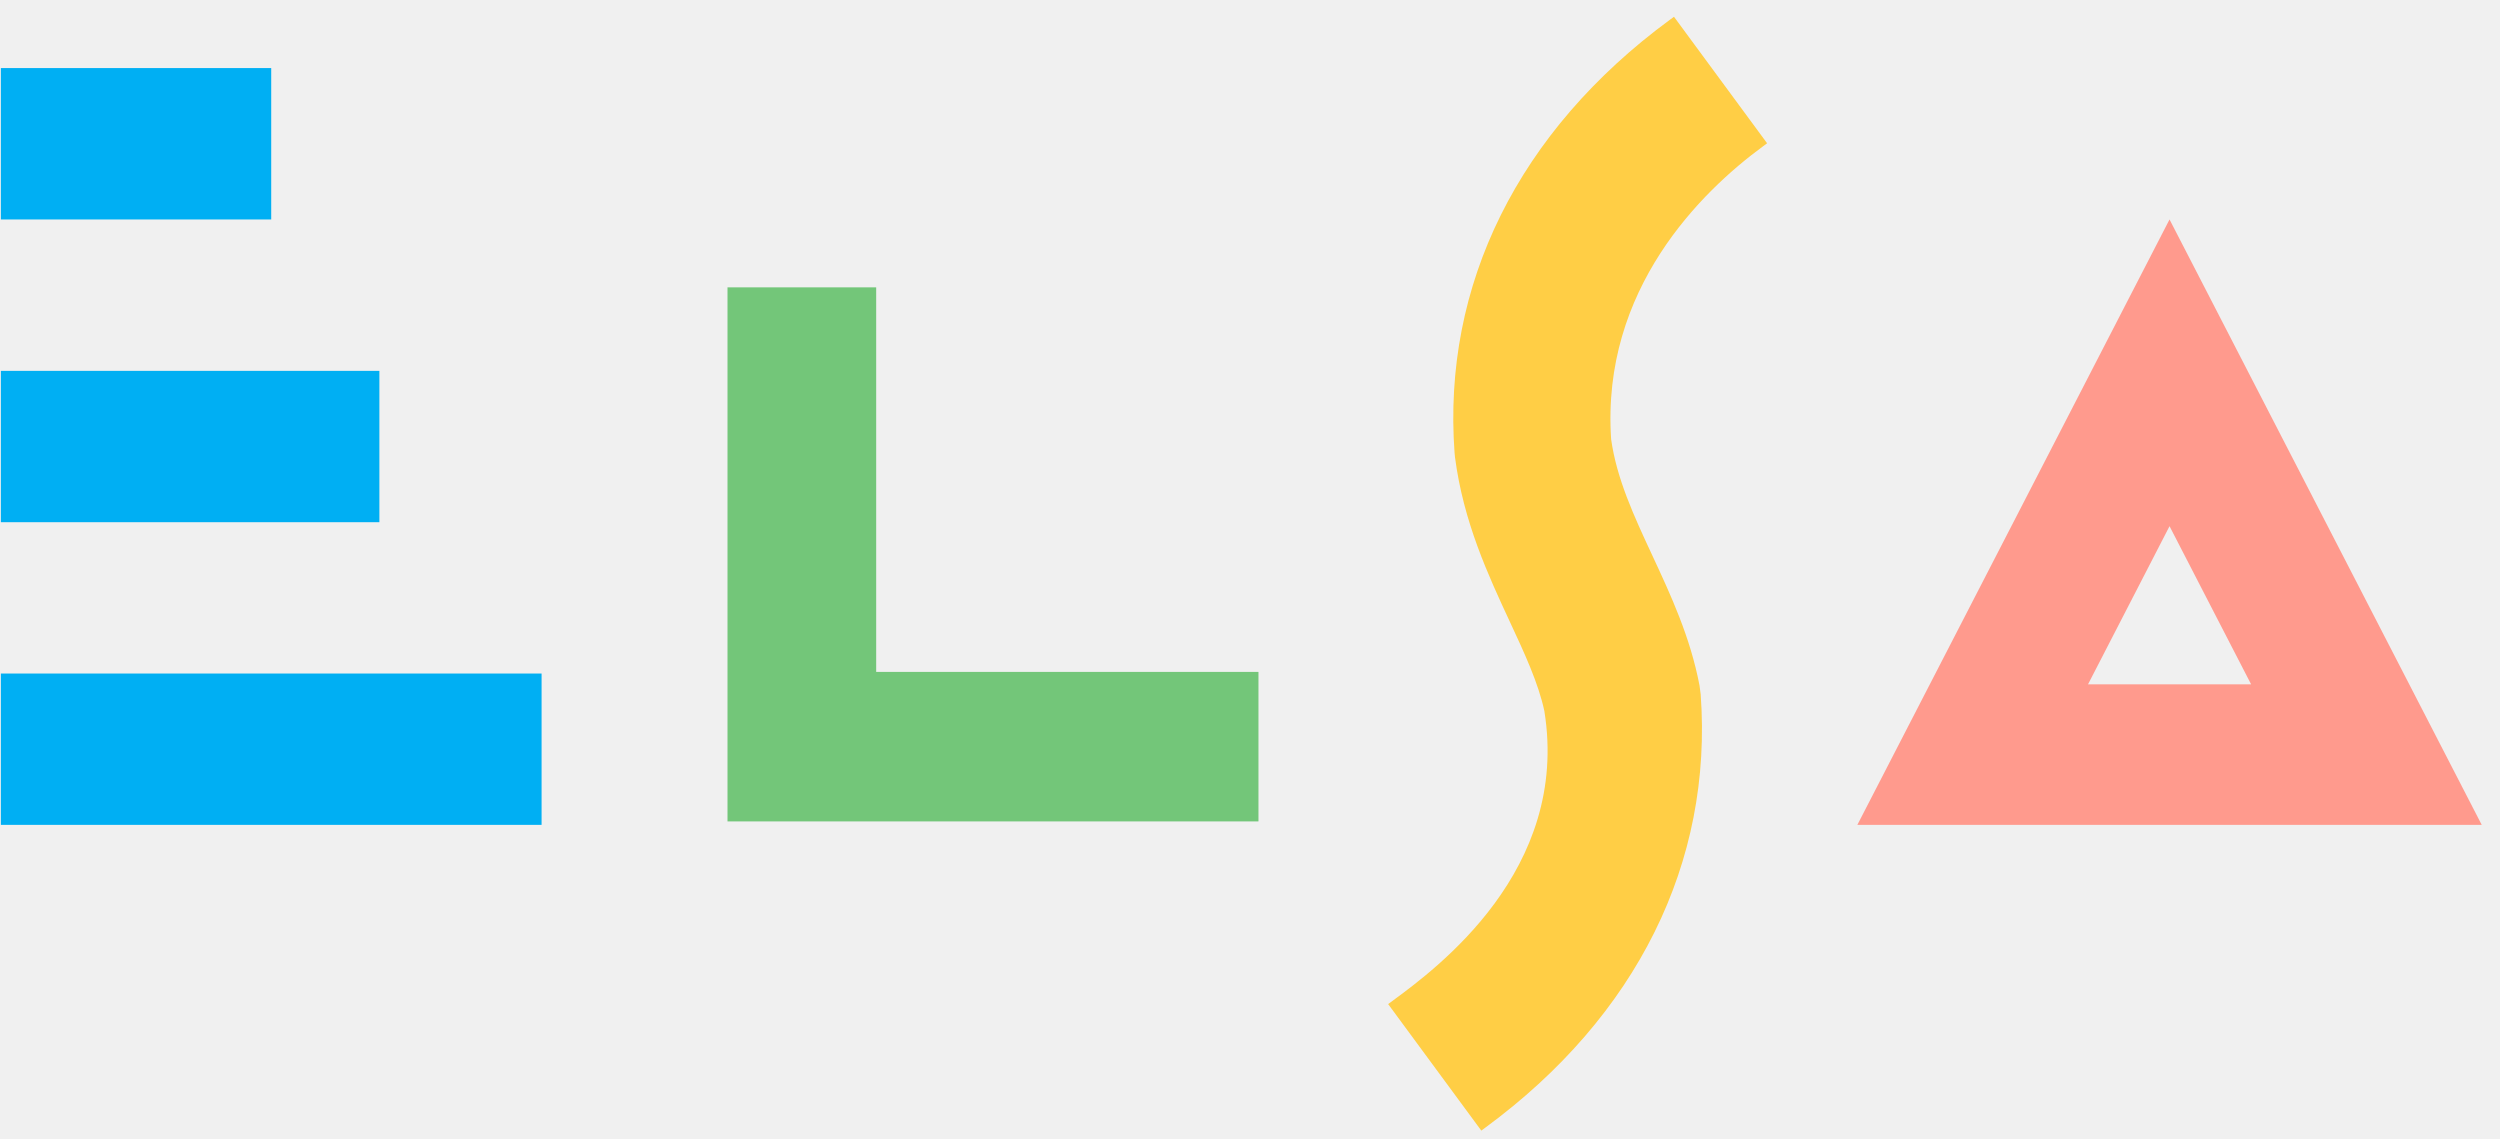
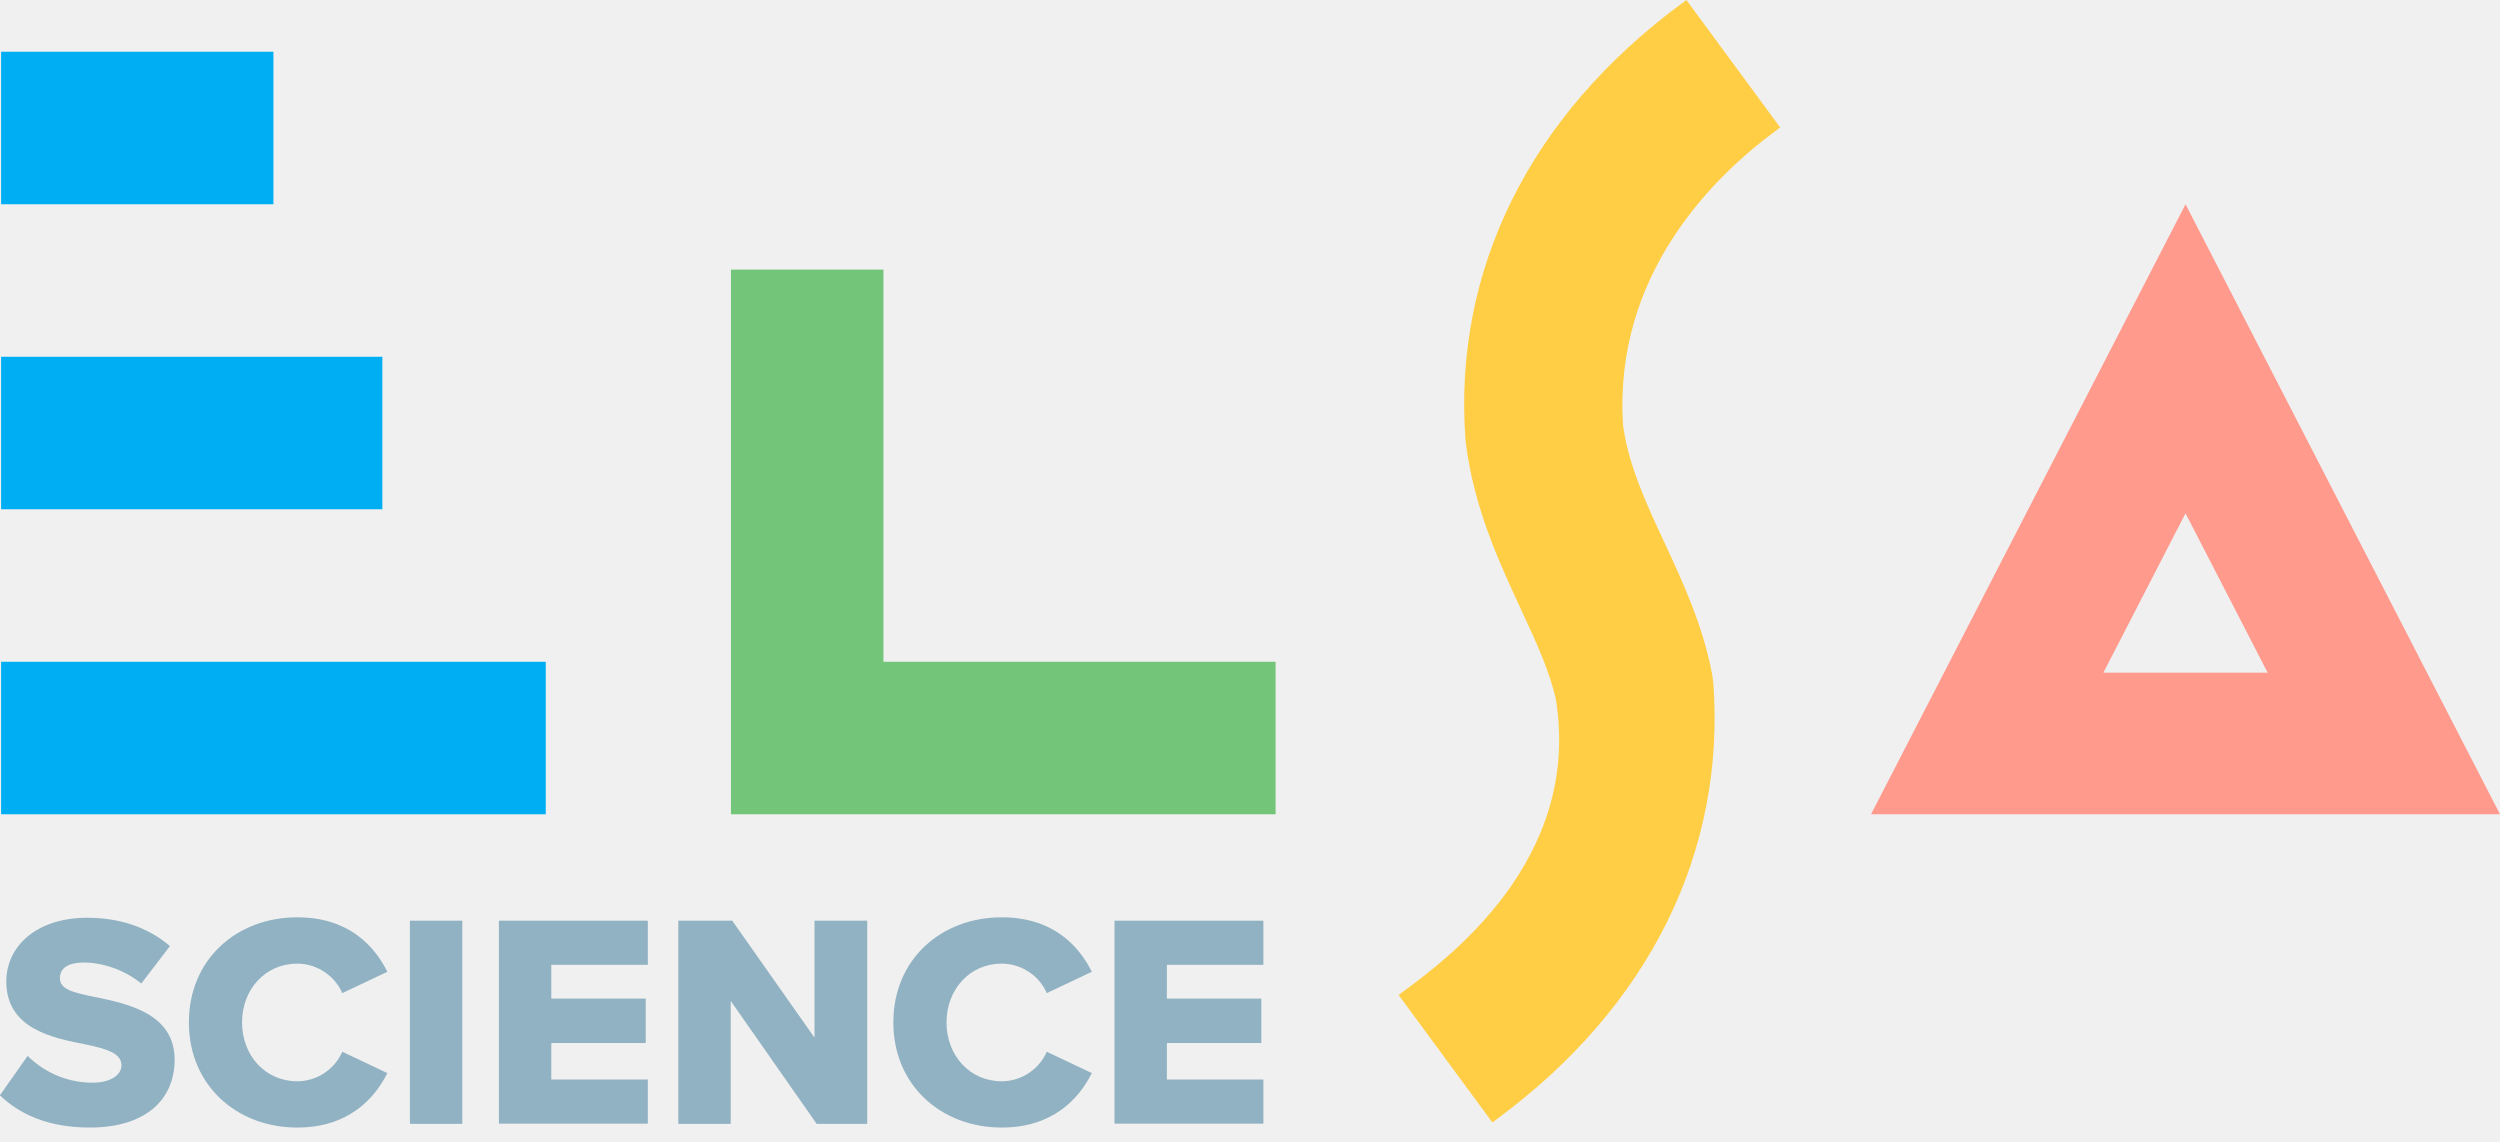
- <svg xmlns="http://www.w3.org/2000/svg" width="101" height="46" viewBox="0 0 101 46" fill="none">
-   <g clip-path="url(#clip0_2209_357)">
-     <path fill-rule="evenodd" clip-rule="evenodd" d="M35.398 27.144V11.609H29.391V33.185H50.842V27.145H35.398V27.144Z" fill="#73C679" />
-     <path fill-rule="evenodd" clip-rule="evenodd" d="M67.629 0.677L67.453 0.806C61.35 5.296 58.264 11.508 58.765 18.302L58.782 18.473C59.124 21.09 60.119 23.227 60.998 25.119C61.59 26.39 62.148 27.591 62.391 28.719C63.431 35.157 58.032 39.13 56.257 40.435L56.081 40.565L59.844 45.676L60.02 45.547C66.123 41.057 69.208 34.845 68.707 28.045L68.661 27.697C68.287 25.735 67.506 24.058 66.751 22.435C66.013 20.848 65.315 19.349 65.09 17.746C64.683 11.676 68.753 7.73 71.216 5.918L71.391 5.788L67.629 0.677Z" fill="#FFCE45" />
-     <path fill-rule="evenodd" clip-rule="evenodd" d="M87.649 8.866L75.037 33.325H100.262L87.649 8.866V8.866ZM87.649 21.258L90.945 27.647H84.356L87.649 21.258V21.258Z" fill="#FF9A8D" />
-     <path fill-rule="evenodd" clip-rule="evenodd" d="M0.035 33.325H21.88V27.21H0.035V33.325V33.325ZM0.035 21.096H15.327V14.982H0.035V21.096V21.096ZM0.035 8.866H10.957V2.751H0.035V8.866Z" fill="#00AFF3" />
+ <svg xmlns="http://www.w3.org/2000/svg" width="138" height="63" viewBox="0 0 138 63" fill="none">
+   <g clip-path="url(#clip0_35_9169)">
+     <path d="M48.766 36.529V14.882H40.348V36.77V44.948H48.766H70.413V36.529H48.766Z" fill="#73C679" />
+     <path d="M93.089 0L92.848 0.18C84.448 6.362 80.203 14.912 80.894 24.269L80.918 24.503C81.387 28.105 82.758 31.046 83.967 33.655C84.779 35.405 85.548 37.059 85.885 38.61C87.316 47.473 79.884 52.945 77.443 54.743L77.202 54.923L82.379 61.959L82.62 61.778C91.02 55.597 95.265 47.046 94.574 37.684L94.508 37.203C93.991 34.503 92.92 32.194 91.88 29.957C90.864 27.774 89.902 25.706 89.595 23.499C89.036 15.141 94.634 9.711 98.025 7.216L98.266 7.035L93.089 0Z" fill="#FFCE45" />
+     <path d="M120.641 28.334L125.174 37.131H116.107L120.641 28.334V28.334ZM120.641 11.274L103.281 44.948H138L120.641 11.274V11.274Z" fill="#FF9A8D" />
+     <path d="M30.126 36.529H0.06V44.948H30.126V36.529Z" fill="#00AFF3" />
+     <path d="M21.106 19.693H0.06V28.111H21.106V19.693Z" fill="#00AFF3" />
+     <path d="M15.093 2.856H0.06V11.274H15.093V2.856Z" fill="#00AFF3" />
+     <path d="M1.527 58.285C2.333 59.09 3.577 59.764 5.105 59.764C6.097 59.764 6.704 59.343 6.704 58.808C6.704 58.17 5.983 57.918 4.786 57.665C2.94 57.299 0.348 56.824 0.348 54.172C0.348 52.29 1.948 50.66 4.822 50.66C6.62 50.66 8.183 51.195 9.38 52.224L7.799 54.292C6.855 53.516 5.628 53.132 4.636 53.132C3.644 53.132 3.307 53.516 3.307 54.004C3.307 54.593 3.998 54.791 5.237 55.032C7.083 55.416 9.639 55.958 9.639 58.495C9.639 60.75 7.973 62.241 4.966 62.241C2.7 62.241 1.118 61.538 -0.006 60.462L1.521 58.291L1.527 58.285Z" fill="#91B2C2" />
+     <path d="M10.427 56.433C10.427 52.969 13.048 50.636 16.41 50.636C19.2 50.636 20.643 52.163 21.382 53.643L18.893 54.821C18.52 53.931 17.564 53.192 16.404 53.192C14.654 53.192 13.361 54.605 13.361 56.439C13.361 58.273 14.654 59.686 16.404 59.686C17.564 59.686 18.52 58.946 18.893 58.056L21.382 59.235C20.661 60.678 19.2 62.241 16.41 62.241C13.048 62.241 10.427 59.89 10.427 56.445V56.433Z" fill="#91B2C2" />
+     <path d="M22.627 50.822H25.52V62.037H22.627V50.822V50.822Z" fill="#91B2C2" />
+     <path d="M27.54 50.822H35.76V53.258H30.432V55.122H35.645V57.575H30.432V59.59H35.76V62.025H27.54V50.81V50.822Z" fill="#91B2C2" />
+     <path d="M40.336 55.26V62.037H37.443V50.822H40.42L44.96 57.275V50.822H47.87V62.037H45.08L40.342 55.26H40.336Z" fill="#91B2C2" />
+     <path d="M49.313 56.433C49.313 52.969 51.935 50.636 55.297 50.636C58.087 50.636 59.53 52.163 60.269 53.643L57.78 54.821C57.407 53.931 56.451 53.192 55.291 53.192C53.541 53.192 52.248 54.605 52.248 56.439C52.248 58.273 53.541 59.686 55.291 59.686C56.451 59.686 57.407 58.946 57.78 58.056L60.269 59.235C59.548 60.678 58.087 62.241 55.297 62.241C51.935 62.241 49.313 59.89 49.313 56.445V56.433Z" fill="#91B2C2" />
+     <path d="M61.519 50.822H69.739V53.258H64.412V55.122H69.625V57.575H64.412V59.59H69.739V62.025H61.519V50.81V50.822Z" fill="#91B2C2" />
  </g>
  <defs>
-     <clipPath id="clip0_2209_357">
-       <rect width="100.227" height="45" fill="white" transform="translate(0.03479 0.676514)" />
+     <clipPath id="clip0_35_9169">
+       <rect width="138" height="62.235" fill="white" />
    </clipPath>
  </defs>
</svg>
